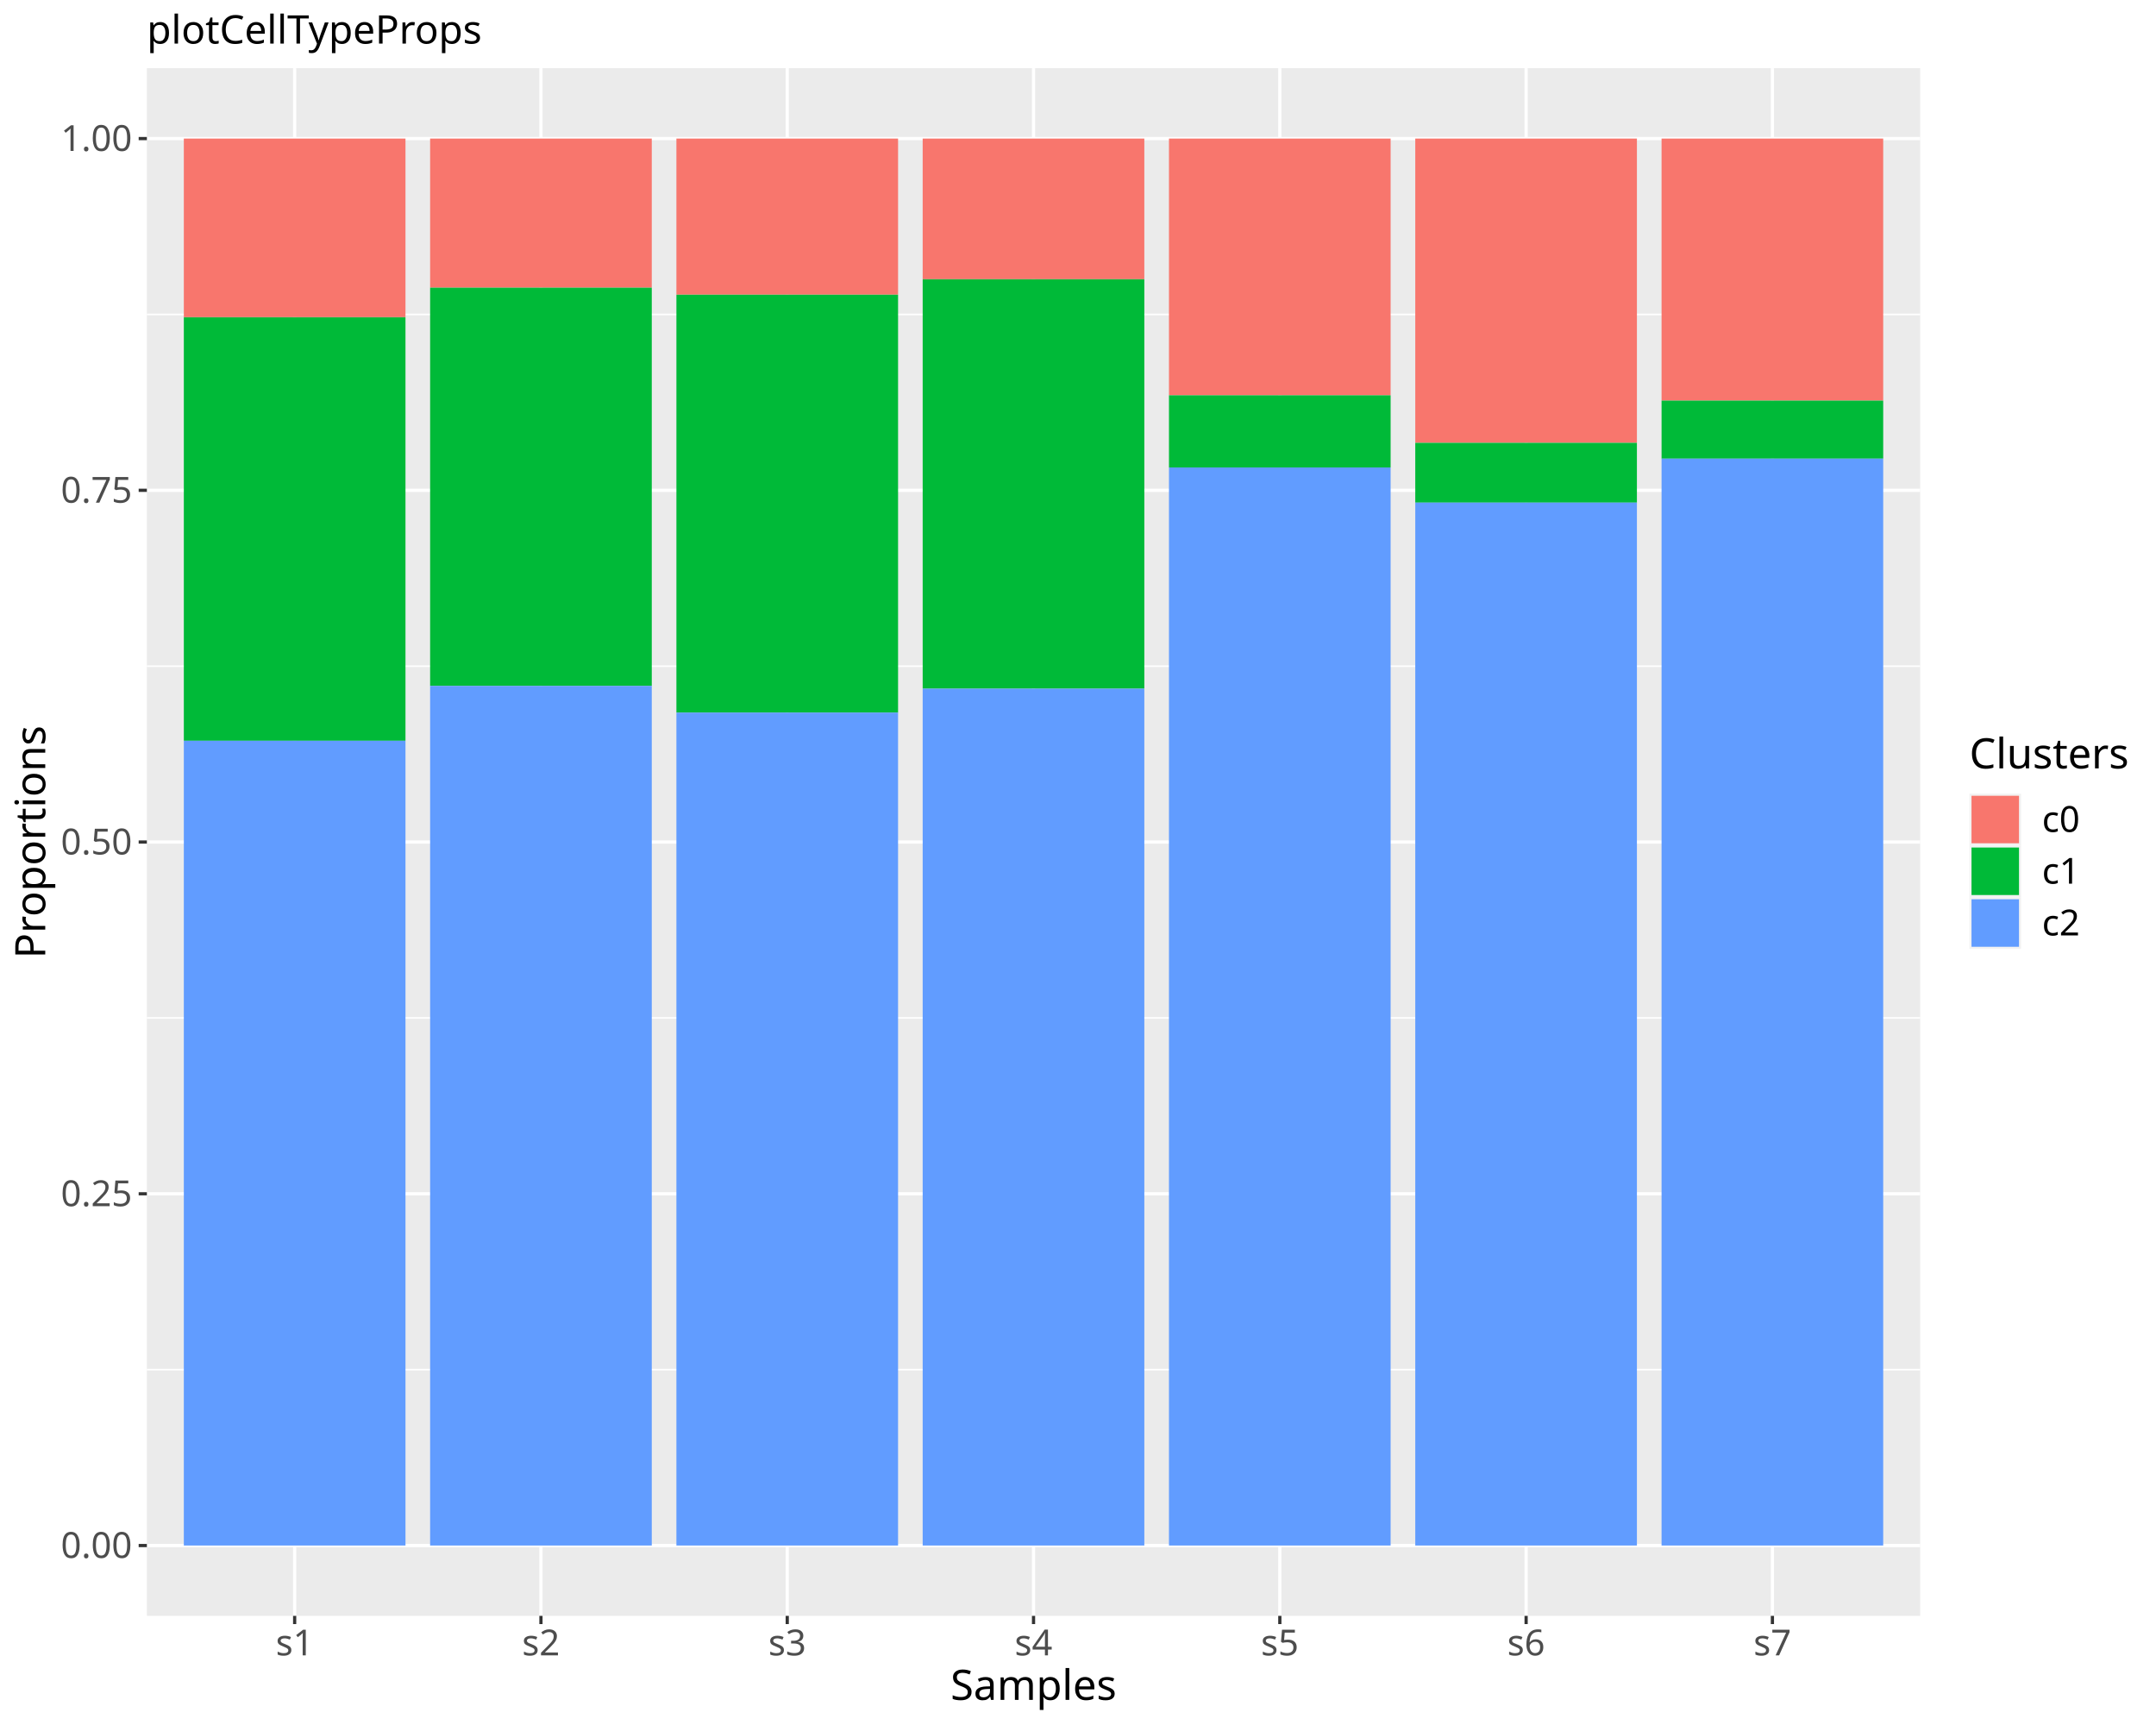
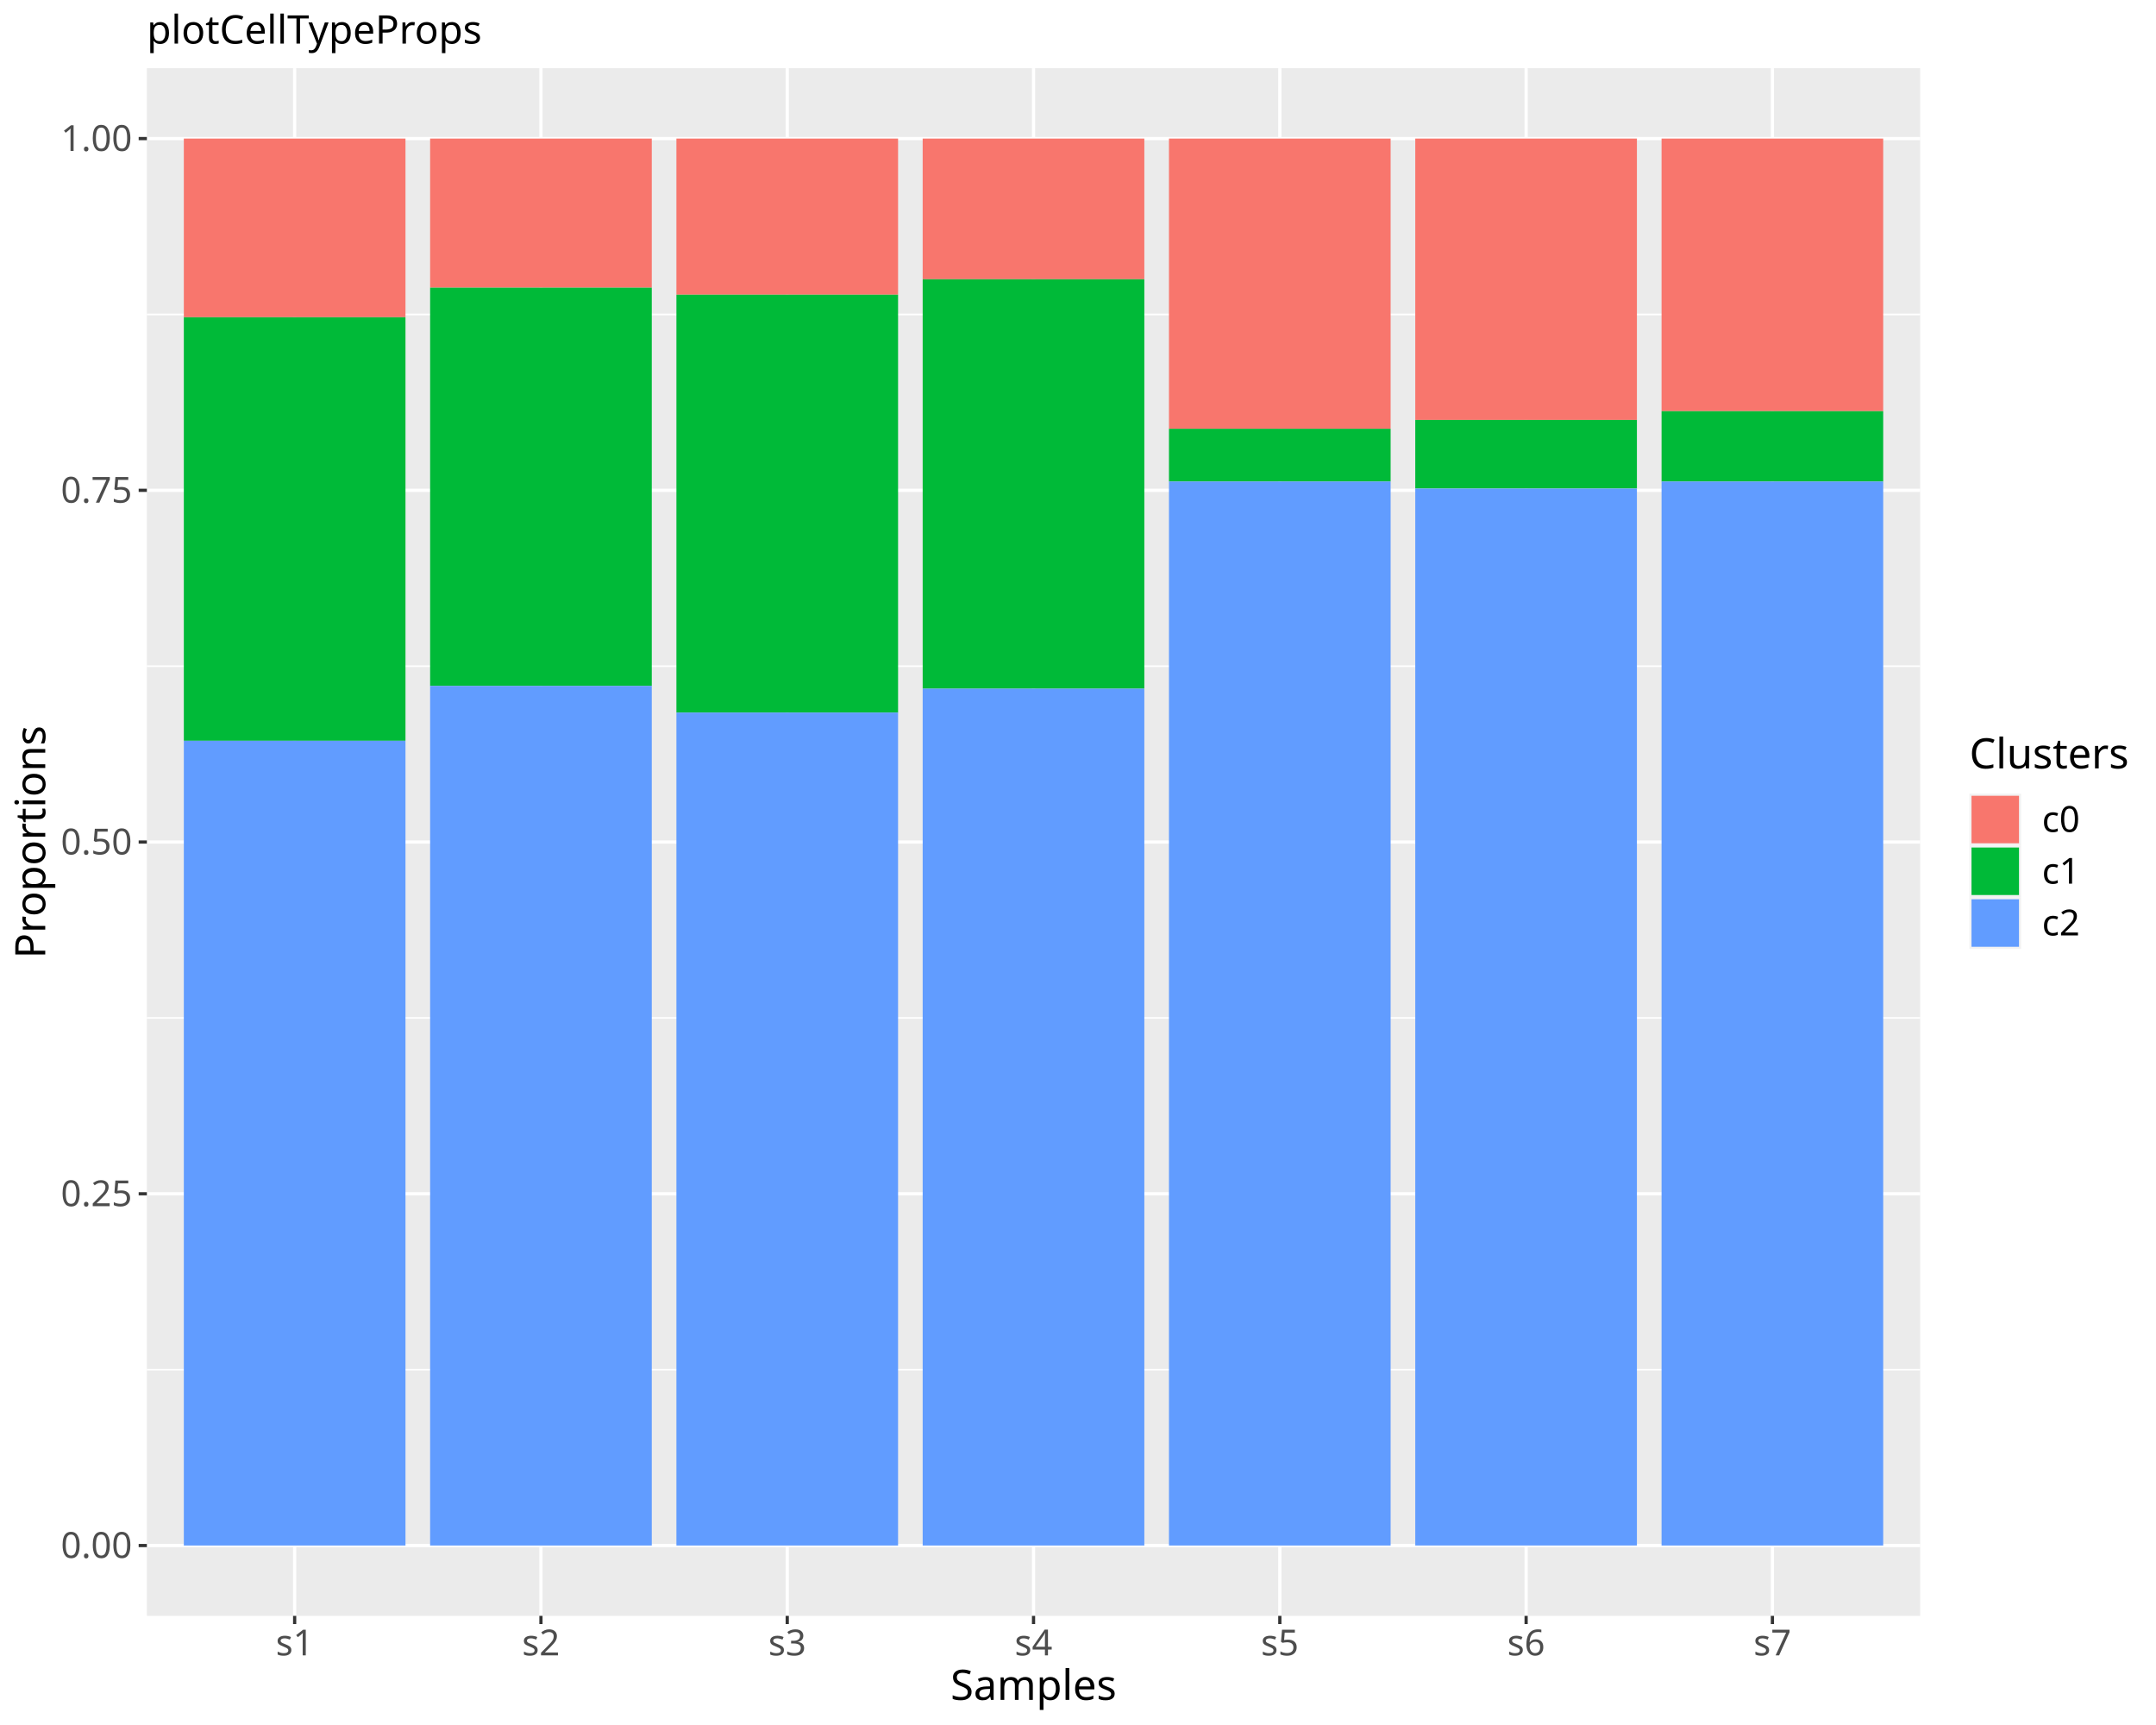
<svg xmlns="http://www.w3.org/2000/svg" class="svglite" data-engine-version="2.0" width="720.00pt" height="576.00pt" viewBox="0 0 720.00 576.00">
  <defs>
    <style type="text/css">
    .svglite line, .svglite polyline, .svglite polygon, .svglite path, .svglite rect, .svglite circle {
      fill: none;
      stroke: #000000;
      stroke-linecap: round;
      stroke-linejoin: round;
      stroke-miterlimit: 10.00;
    }
  </style>
  </defs>
  <rect width="100%" height="100%" style="stroke: none; fill: #FFFFFF;" />
  <defs>
    <clipPath id="cpMC4wMHw3MjAuMDB8MC4wMHw1NzYuMDA=">
      <rect x="0.00" y="0.00" width="720.00" height="576.00" />
    </clipPath>
  </defs>
  <g clip-path="url(#cpMC4wMHw3MjAuMDB8MC4wMHw1NzYuMDA=)">
    <rect x="0.00" y="0.00" width="720.00" height="576.00" style="stroke-width: 1.07; stroke: #FFFFFF; fill: #FFFFFF;" />
  </g>
  <defs>
    <clipPath id="cpNDkuMDV8NjQxLjI1fDIyLjc4fDUzOS41Ng==">
      <rect x="49.05" y="22.78" width="592.20" height="516.78" />
    </clipPath>
  </defs>
  <g clip-path="url(#cpNDkuMDV8NjQxLjI1fDIyLjc4fDUzOS41Ng==)">
    <rect x="49.05" y="22.78" width="592.20" height="516.78" style="stroke-width: 1.07; stroke: none; fill: #EBEBEB;" />
    <polyline points="49.05,457.34 641.25,457.34 " style="stroke-width: 0.53; stroke: #FFFFFF; stroke-linecap: butt;" />
    <polyline points="49.05,339.90 641.25,339.90 " style="stroke-width: 0.53; stroke: #FFFFFF; stroke-linecap: butt;" />
    <polyline points="49.05,222.45 641.25,222.45 " style="stroke-width: 0.53; stroke: #FFFFFF; stroke-linecap: butt;" />
    <polyline points="49.05,105.00 641.25,105.00 " style="stroke-width: 0.53; stroke: #FFFFFF; stroke-linecap: butt;" />
    <polyline points="49.05,516.07 641.25,516.07 " style="stroke-width: 1.07; stroke: #FFFFFF; stroke-linecap: butt;" />
    <polyline points="49.05,398.62 641.25,398.62 " style="stroke-width: 1.07; stroke: #FFFFFF; stroke-linecap: butt;" />
    <polyline points="49.05,281.17 641.25,281.17 " style="stroke-width: 1.07; stroke: #FFFFFF; stroke-linecap: butt;" />
    <polyline points="49.05,163.72 641.25,163.72 " style="stroke-width: 1.07; stroke: #FFFFFF; stroke-linecap: butt;" />
    <polyline points="49.05,46.27 641.25,46.27 " style="stroke-width: 1.07; stroke: #FFFFFF; stroke-linecap: butt;" />
    <polyline points="98.40,539.56 98.40,22.78 " style="stroke-width: 1.07; stroke: #FFFFFF; stroke-linecap: butt;" />
    <polyline points="180.65,539.56 180.65,22.78 " style="stroke-width: 1.07; stroke: #FFFFFF; stroke-linecap: butt;" />
    <polyline points="262.90,539.56 262.90,22.78 " style="stroke-width: 1.07; stroke: #FFFFFF; stroke-linecap: butt;" />
    <polyline points="345.15,539.56 345.15,22.78 " style="stroke-width: 1.07; stroke: #FFFFFF; stroke-linecap: butt;" />
    <polyline points="427.40,539.56 427.40,22.78 " style="stroke-width: 1.07; stroke: #FFFFFF; stroke-linecap: butt;" />
    <polyline points="509.65,539.56 509.65,22.78 " style="stroke-width: 1.07; stroke: #FFFFFF; stroke-linecap: butt;" />
    <polyline points="591.90,539.56 591.90,22.78 " style="stroke-width: 1.07; stroke: #FFFFFF; stroke-linecap: butt;" />
-     <rect x="61.39" y="46.27" width="74.02" height="59.66" style="stroke-width: 1.07; stroke: none; stroke-linecap: square; stroke-linejoin: miter; fill: #F8766D;" />
-     <rect x="143.64" y="46.27" width="74.02" height="49.80" style="stroke-width: 1.07; stroke: none; stroke-linecap: square; stroke-linejoin: miter; fill: #F8766D;" />
-     <rect x="225.89" y="46.27" width="74.02" height="52.15" style="stroke-width: 1.07; stroke: none; stroke-linecap: square; stroke-linejoin: miter; fill: #F8766D;" />
-     <rect x="308.13" y="46.27" width="74.02" height="46.98" style="stroke-width: 1.07; stroke: none; stroke-linecap: square; stroke-linejoin: miter; fill: #F8766D;" />
-     <rect x="390.38" y="46.27" width="74.02" height="85.74" style="stroke-width: 1.07; stroke: none; stroke-linecap: square; stroke-linejoin: miter; fill: #F8766D;" />
-     <rect x="472.63" y="46.27" width="74.02" height="101.59" style="stroke-width: 1.07; stroke: none; stroke-linecap: square; stroke-linejoin: miter; fill: #F8766D;" />
-     <rect x="554.88" y="46.27" width="74.02" height="87.50" style="stroke-width: 1.07; stroke: none; stroke-linecap: square; stroke-linejoin: miter; fill: #F8766D;" />
-     <rect x="61.39" y="105.94" width="74.02" height="141.41" style="stroke-width: 1.07; stroke: none; stroke-linecap: square; stroke-linejoin: miter; fill: #00BA38;" />
-     <rect x="143.64" y="96.07" width="74.02" height="132.95" style="stroke-width: 1.07; stroke: none; stroke-linecap: square; stroke-linejoin: miter; fill: #00BA38;" />
-     <rect x="225.89" y="98.42" width="74.02" height="139.53" style="stroke-width: 1.07; stroke: none; stroke-linecap: square; stroke-linejoin: miter; fill: #00BA38;" />
-     <rect x="308.13" y="93.25" width="74.02" height="136.71" style="stroke-width: 1.07; stroke: none; stroke-linecap: square; stroke-linejoin: miter; fill: #00BA38;" />
-     <rect x="390.38" y="132.01" width="74.02" height="24.08" style="stroke-width: 1.07; stroke: none; stroke-linecap: square; stroke-linejoin: miter; fill: #00BA38;" />
-     <rect x="472.63" y="147.87" width="74.02" height="19.97" style="stroke-width: 1.07; stroke: none; stroke-linecap: square; stroke-linejoin: miter; fill: #00BA38;" />
-     <rect x="554.88" y="133.77" width="74.02" height="19.38" style="stroke-width: 1.07; stroke: none; stroke-linecap: square; stroke-linejoin: miter; fill: #00BA38;" />
-     <rect x="61.39" y="247.35" width="74.02" height="268.72" style="stroke-width: 1.07; stroke: none; stroke-linecap: square; stroke-linejoin: miter; fill: #619CFF;" />
-     <rect x="143.64" y="229.02" width="74.02" height="287.05" style="stroke-width: 1.07; stroke: none; stroke-linecap: square; stroke-linejoin: miter; fill: #619CFF;" />
-     <rect x="225.89" y="237.95" width="74.02" height="278.12" style="stroke-width: 1.07; stroke: none; stroke-linecap: square; stroke-linejoin: miter; fill: #619CFF;" />
-     <rect x="308.13" y="229.96" width="74.02" height="286.11" style="stroke-width: 1.07; stroke: none; stroke-linecap: square; stroke-linejoin: miter; fill: #619CFF;" />
-     <rect x="390.38" y="156.09" width="74.02" height="359.98" style="stroke-width: 1.07; stroke: none; stroke-linecap: square; stroke-linejoin: miter; fill: #619CFF;" />
-     <rect x="472.63" y="167.83" width="74.02" height="348.24" style="stroke-width: 1.07; stroke: none; stroke-linecap: square; stroke-linejoin: miter; fill: #619CFF;" />
-     <rect x="554.88" y="153.15" width="74.02" height="362.92" style="stroke-width: 1.07; stroke: none; stroke-linecap: square; stroke-linejoin: miter; fill: #619CFF;" />
+     <rect x="61.39" y="46.27" width="74.02" height="59.66" style="stroke-width: 1.07; stroke: none; stroke-linecap: butt; stroke-linejoin: miter; fill: #F8766D;" />
+     <rect x="143.64" y="46.27" width="74.02" height="49.80" style="stroke-width: 1.07; stroke: none; stroke-linecap: butt; stroke-linejoin: miter; fill: #F8766D;" />
+     <rect x="225.89" y="46.27" width="74.02" height="52.15" style="stroke-width: 1.07; stroke: none; stroke-linecap: butt; stroke-linejoin: miter; fill: #F8766D;" />
+     <rect x="308.13" y="46.27" width="74.02" height="46.98" style="stroke-width: 1.07; stroke: none; stroke-linecap: butt; stroke-linejoin: miter; fill: #F8766D;" />
+     <rect x="390.38" y="46.27" width="74.02" height="96.90" style="stroke-width: 1.07; stroke: none; stroke-linecap: butt; stroke-linejoin: miter; fill: #F8766D;" />
+     <rect x="472.63" y="46.27" width="74.02" height="93.96" style="stroke-width: 1.07; stroke: none; stroke-linecap: butt; stroke-linejoin: miter; fill: #F8766D;" />
+     <rect x="554.88" y="46.27" width="74.02" height="91.02" style="stroke-width: 1.07; stroke: none; stroke-linecap: butt; stroke-linejoin: miter; fill: #F8766D;" />
+     <rect x="61.39" y="105.94" width="74.02" height="141.41" style="stroke-width: 1.07; stroke: none; stroke-linecap: butt; stroke-linejoin: miter; fill: #00BA38;" />
+     <rect x="143.64" y="96.07" width="74.02" height="132.95" style="stroke-width: 1.07; stroke: none; stroke-linecap: butt; stroke-linejoin: miter; fill: #00BA38;" />
+     <rect x="225.89" y="98.42" width="74.02" height="139.53" style="stroke-width: 1.07; stroke: none; stroke-linecap: butt; stroke-linejoin: miter; fill: #00BA38;" />
+     <rect x="308.13" y="93.25" width="74.02" height="136.71" style="stroke-width: 1.07; stroke: none; stroke-linecap: butt; stroke-linejoin: miter; fill: #00BA38;" />
+     <rect x="390.38" y="143.17" width="74.02" height="17.62" style="stroke-width: 1.07; stroke: none; stroke-linecap: butt; stroke-linejoin: miter; fill: #00BA38;" />
+     <rect x="472.63" y="140.23" width="74.02" height="22.90" style="stroke-width: 1.07; stroke: none; stroke-linecap: butt; stroke-linejoin: miter; fill: #00BA38;" />
+     <rect x="554.88" y="137.30" width="74.02" height="23.49" style="stroke-width: 1.07; stroke: none; stroke-linecap: butt; stroke-linejoin: miter; fill: #00BA38;" />
+     <rect x="61.39" y="247.35" width="74.02" height="268.72" style="stroke-width: 1.07; stroke: none; stroke-linecap: butt; stroke-linejoin: miter; fill: #619CFF;" />
+     <rect x="143.64" y="229.02" width="74.02" height="287.05" style="stroke-width: 1.07; stroke: none; stroke-linecap: butt; stroke-linejoin: miter; fill: #619CFF;" />
+     <rect x="225.89" y="237.95" width="74.02" height="278.12" style="stroke-width: 1.07; stroke: none; stroke-linecap: butt; stroke-linejoin: miter; fill: #619CFF;" />
+     <rect x="308.13" y="229.96" width="74.02" height="286.11" style="stroke-width: 1.07; stroke: none; stroke-linecap: butt; stroke-linejoin: miter; fill: #619CFF;" />
+     <rect x="390.38" y="160.79" width="74.02" height="355.28" style="stroke-width: 1.07; stroke: none; stroke-linecap: butt; stroke-linejoin: miter; fill: #619CFF;" />
+     <rect x="472.63" y="163.13" width="74.02" height="352.93" style="stroke-width: 1.07; stroke: none; stroke-linecap: butt; stroke-linejoin: miter; fill: #619CFF;" />
+     <rect x="554.88" y="160.79" width="74.02" height="355.28" style="stroke-width: 1.07; stroke: none; stroke-linecap: butt; stroke-linejoin: miter; fill: #619CFF;" />
  </g>
  <g clip-path="url(#cpMC4wMHw3MjAuMDB8MC4wMHw1NzYuMDA=)">
    <text x="44.12" y="520.20" text-anchor="end" style="font-size: 12.00px; fill: #4D4D4D; font-family: sans;" textLength="23.36px" lengthAdjust="spacingAndGlyphs">0.00</text>
    <text x="44.12" y="402.75" text-anchor="end" style="font-size: 12.00px; fill: #4D4D4D; font-family: sans;" textLength="23.36px" lengthAdjust="spacingAndGlyphs">0.25</text>
    <text x="44.12" y="285.30" text-anchor="end" style="font-size: 12.00px; fill: #4D4D4D; font-family: sans;" textLength="23.36px" lengthAdjust="spacingAndGlyphs">0.50</text>
    <text x="44.12" y="167.85" text-anchor="end" style="font-size: 12.00px; fill: #4D4D4D; font-family: sans;" textLength="23.36px" lengthAdjust="spacingAndGlyphs">0.75</text>
    <text x="44.12" y="50.40" text-anchor="end" style="font-size: 12.00px; fill: #4D4D4D; font-family: sans;" textLength="23.36px" lengthAdjust="spacingAndGlyphs">1.00</text>
    <polyline points="46.31,516.07 49.05,516.07 " style="stroke-width: 1.07; stroke: #333333; stroke-linecap: butt;" />
    <polyline points="46.31,398.62 49.05,398.62 " style="stroke-width: 1.07; stroke: #333333; stroke-linecap: butt;" />
    <polyline points="46.31,281.17 49.05,281.17 " style="stroke-width: 1.07; stroke: #333333; stroke-linecap: butt;" />
    <polyline points="46.31,163.72 49.05,163.72 " style="stroke-width: 1.07; stroke: #333333; stroke-linecap: butt;" />
    <polyline points="46.31,46.27 49.05,46.27 " style="stroke-width: 1.07; stroke: #333333; stroke-linecap: butt;" />
    <polyline points="98.40,542.30 98.40,539.56 " style="stroke-width: 1.07; stroke: #333333; stroke-linecap: butt;" />
    <polyline points="180.65,542.30 180.65,539.56 " style="stroke-width: 1.07; stroke: #333333; stroke-linecap: butt;" />
    <polyline points="262.90,542.30 262.90,539.56 " style="stroke-width: 1.07; stroke: #333333; stroke-linecap: butt;" />
    <polyline points="345.15,542.30 345.15,539.56 " style="stroke-width: 1.07; stroke: #333333; stroke-linecap: butt;" />
    <polyline points="427.40,542.30 427.40,539.56 " style="stroke-width: 1.07; stroke: #333333; stroke-linecap: butt;" />
    <polyline points="509.65,542.30 509.65,539.56 " style="stroke-width: 1.07; stroke: #333333; stroke-linecap: butt;" />
    <polyline points="591.90,542.30 591.90,539.56 " style="stroke-width: 1.07; stroke: #333333; stroke-linecap: butt;" />
    <text x="98.40" y="552.75" text-anchor="middle" style="font-size: 12.00px; fill: #4D4D4D; font-family: sans;" textLength="12.68px" lengthAdjust="spacingAndGlyphs">s1</text>
    <text x="180.65" y="552.75" text-anchor="middle" style="font-size: 12.00px; fill: #4D4D4D; font-family: sans;" textLength="12.68px" lengthAdjust="spacingAndGlyphs">s2</text>
    <text x="262.90" y="552.75" text-anchor="middle" style="font-size: 12.00px; fill: #4D4D4D; font-family: sans;" textLength="12.68px" lengthAdjust="spacingAndGlyphs">s3</text>
    <text x="345.15" y="552.75" text-anchor="middle" style="font-size: 12.00px; fill: #4D4D4D; font-family: sans;" textLength="12.68px" lengthAdjust="spacingAndGlyphs">s4</text>
    <text x="427.40" y="552.75" text-anchor="middle" style="font-size: 12.00px; fill: #4D4D4D; font-family: sans;" textLength="12.68px" lengthAdjust="spacingAndGlyphs">s5</text>
    <text x="509.65" y="552.75" text-anchor="middle" style="font-size: 12.00px; fill: #4D4D4D; font-family: sans;" textLength="12.68px" lengthAdjust="spacingAndGlyphs">s6</text>
    <text x="591.90" y="552.75" text-anchor="middle" style="font-size: 12.00px; fill: #4D4D4D; font-family: sans;" textLength="12.68px" lengthAdjust="spacingAndGlyphs">s7</text>
    <text x="345.15" y="567.61" text-anchor="middle" style="font-size: 14.00px; font-family: sans;" textLength="54.48px" lengthAdjust="spacingAndGlyphs">Samples</text>
    <text transform="translate(15.11,281.17) rotate(-90)" text-anchor="middle" style="font-size: 14.00px; font-family: sans;" textLength="71.60px" lengthAdjust="spacingAndGlyphs">Proportions</text>
    <rect x="652.20" y="240.01" width="62.32" height="82.31" style="stroke-width: 1.07; stroke: none; fill: #FFFFFF;" />
    <text x="657.68" y="256.58" style="font-size: 14.00px; font-family: sans;" textLength="51.36px" lengthAdjust="spacingAndGlyphs">Clusters</text>
    <rect x="657.68" y="265.01" width="17.28" height="17.28" style="stroke-width: 1.07; stroke: none; fill: #F2F2F2;" />
-     <rect x="658.39" y="265.72" width="15.86" height="15.86" style="stroke-width: 1.07; stroke: none; stroke-linecap: square; stroke-linejoin: miter; fill: #F8766D;" />
+     <rect x="658.39" y="265.72" width="15.86" height="15.86" style="stroke-width: 1.07; stroke: none; stroke-linecap: butt; stroke-linejoin: miter; fill: #F8766D;" />
    <rect x="657.68" y="282.29" width="17.28" height="17.28" style="stroke-width: 1.07; stroke: none; fill: #F2F2F2;" />
-     <rect x="658.39" y="283.00" width="15.86" height="15.86" style="stroke-width: 1.07; stroke: none; stroke-linecap: square; stroke-linejoin: miter; fill: #00BA38;" />
+     <rect x="658.39" y="283.00" width="15.86" height="15.86" style="stroke-width: 1.07; stroke: none; stroke-linecap: butt; stroke-linejoin: miter; fill: #00BA38;" />
    <rect x="657.68" y="299.57" width="17.28" height="17.28" style="stroke-width: 1.07; stroke: none; fill: #F2F2F2;" />
-     <rect x="658.39" y="300.28" width="15.86" height="15.86" style="stroke-width: 1.07; stroke: none; stroke-linecap: square; stroke-linejoin: miter; fill: #619CFF;" />
+     <rect x="658.39" y="300.28" width="15.86" height="15.86" style="stroke-width: 1.07; stroke: none; stroke-linecap: butt; stroke-linejoin: miter; fill: #619CFF;" />
    <text x="681.94" y="277.78" style="font-size: 12.00px; font-family: sans;" textLength="12.68px" lengthAdjust="spacingAndGlyphs">c0</text>
    <text x="681.94" y="295.06" style="font-size: 12.00px; font-family: sans;" textLength="12.68px" lengthAdjust="spacingAndGlyphs">c1</text>
    <text x="681.94" y="312.34" style="font-size: 12.00px; font-family: sans;" textLength="12.68px" lengthAdjust="spacingAndGlyphs">c2</text>
    <text x="49.05" y="14.56" style="font-size: 13.20px; font-family: sans;" textLength="107.86px" lengthAdjust="spacingAndGlyphs">plotCellTypeProps</text>
  </g>
</svg>
